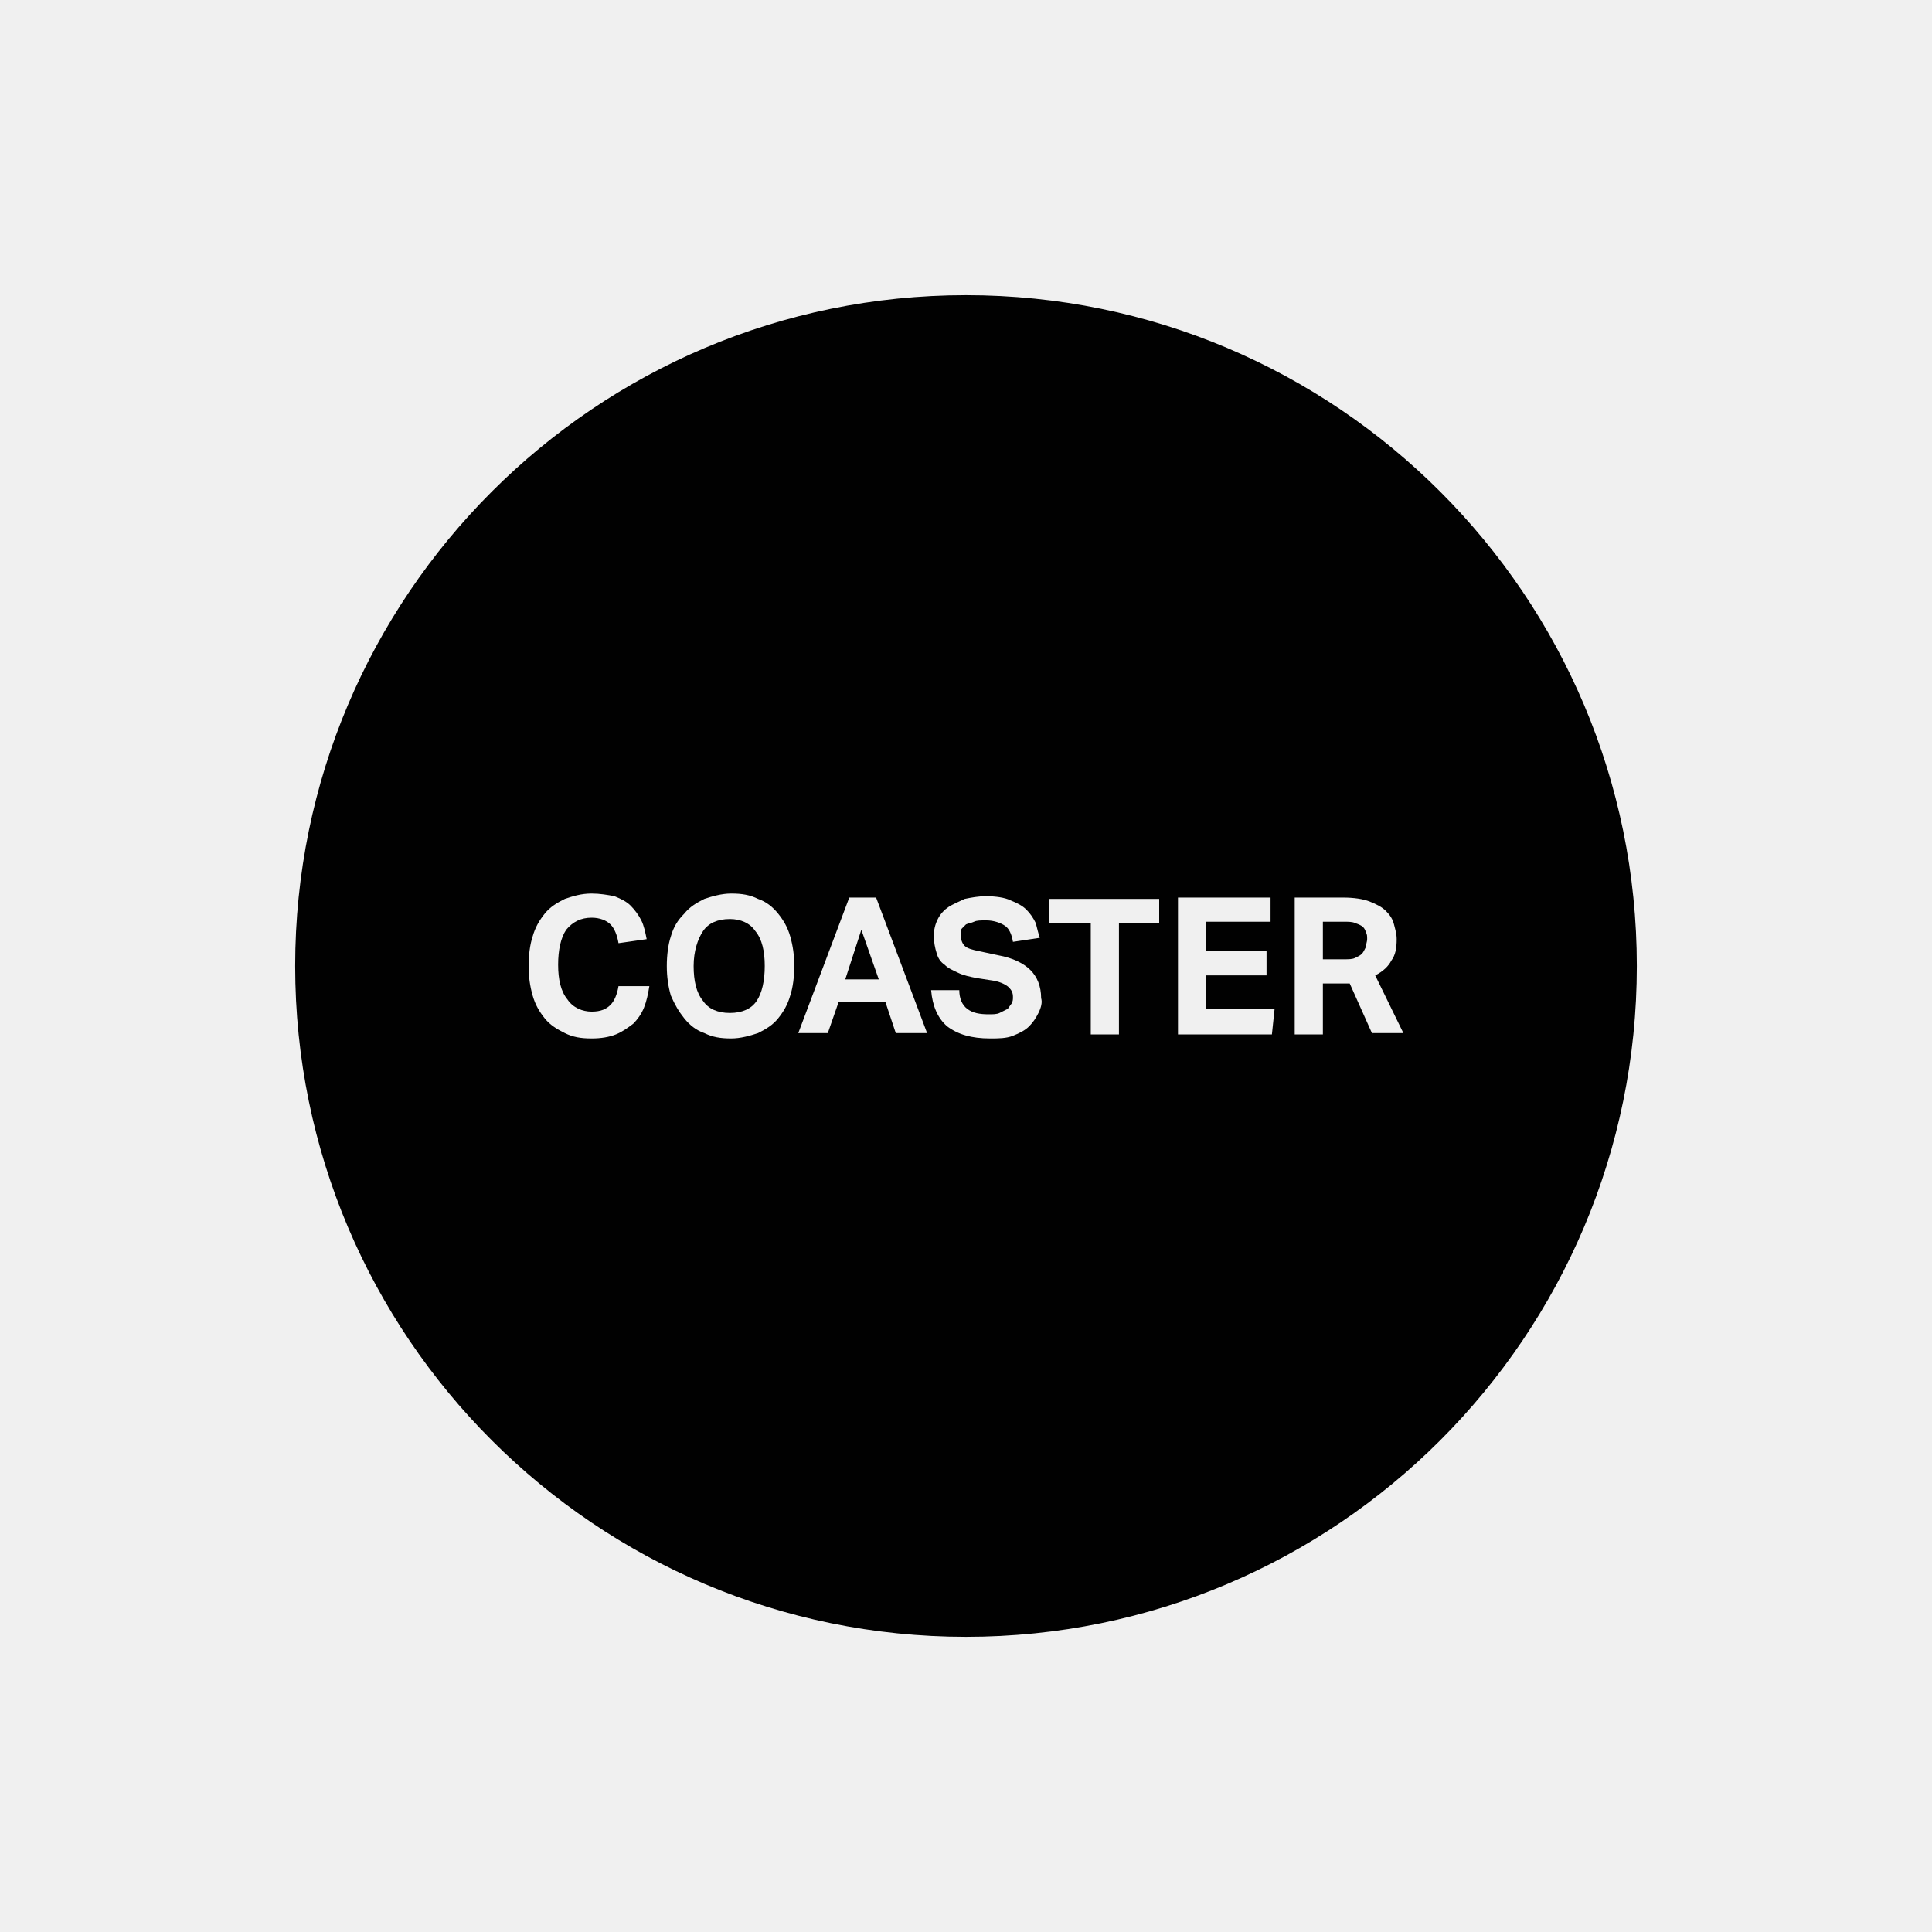
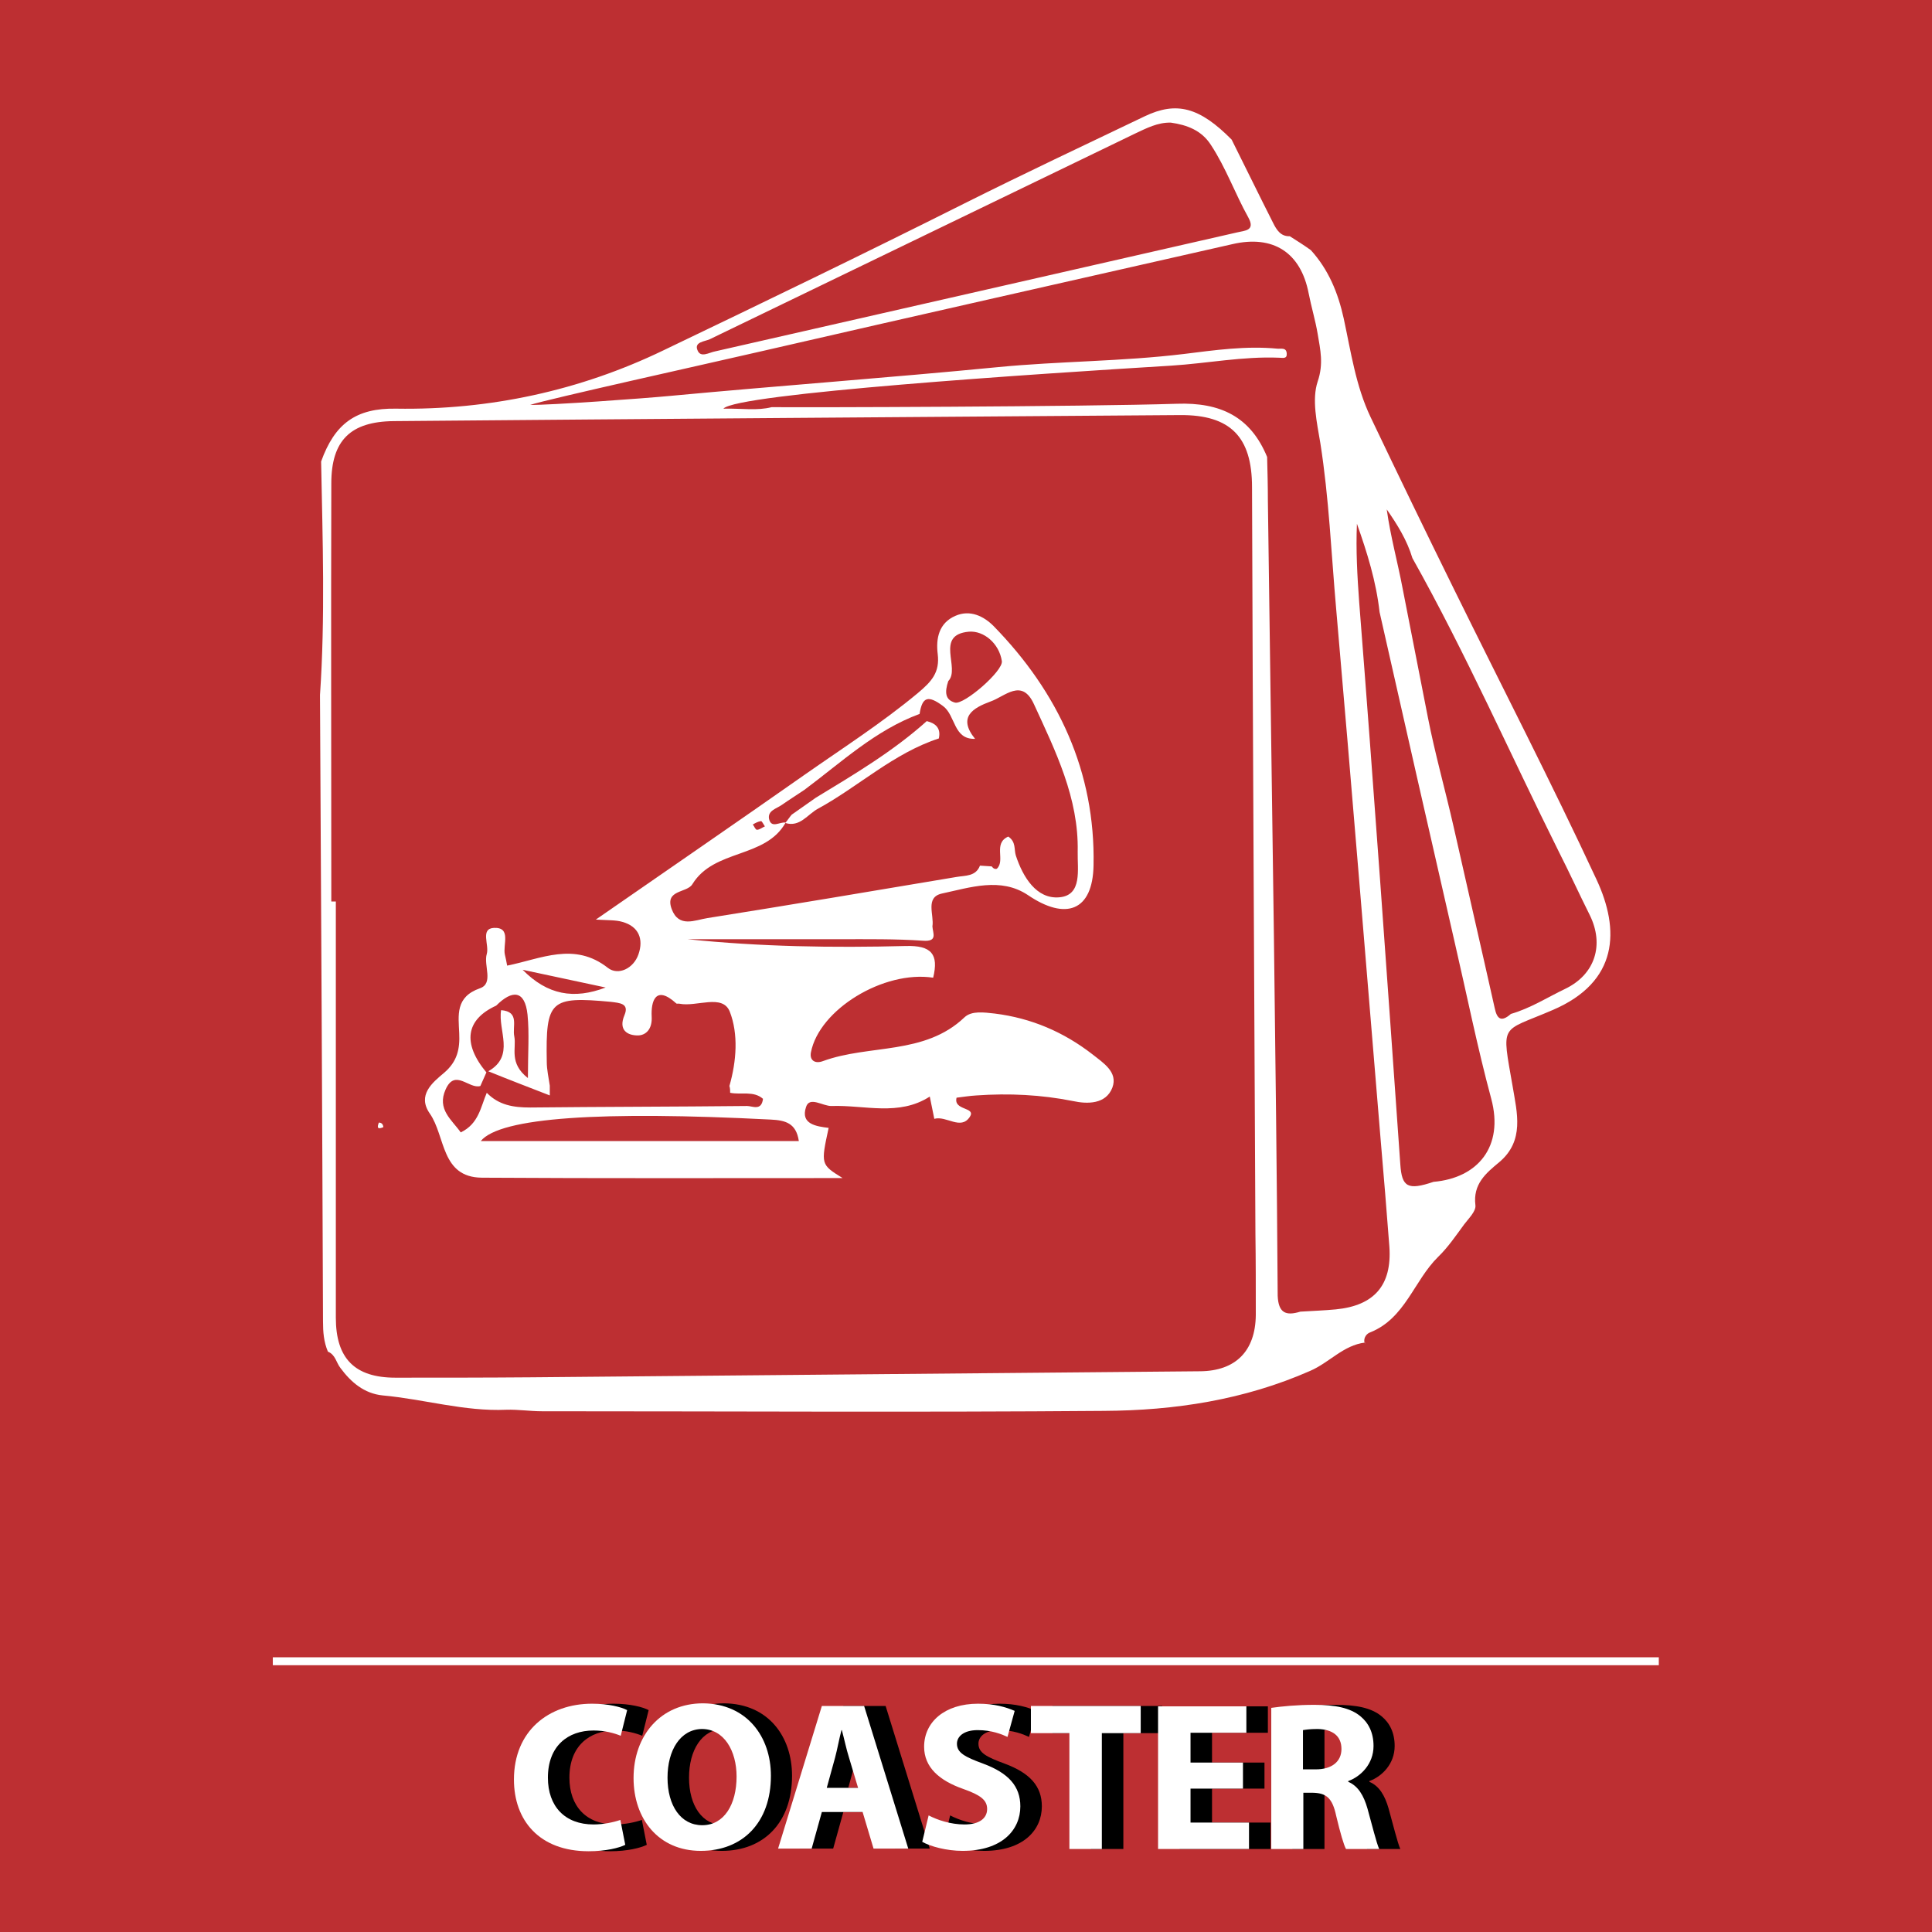
- <svg xmlns="http://www.w3.org/2000/svg" version="1.1" id="Layer_1" x="0px" y="0px" viewBox="0 0 144 144" style="enable-background:new 0 0 144 144;" xml:space="preserve">
+ <svg xmlns="http://www.w3.org/2000/svg" version="1.1" id="Layer_1" x="0px" y="0px" viewBox="-417 141 512 512" style="enable-background:new -417 141 512 512;" xml:space="preserve">
  <style type="text/css">
- 	.st0{fill:#010101;}
+ 	.st0{fill-rule:evenodd;clip-rule:evenodd;fill:#BD2F32;}
+ 	.st1{fill:#FFFFFF;}
</style>
-   <g id="XMLID_1_">
-     <path id="XMLID_2_" class="st0" d="M101.6,69.1c-0.1-0.1-0.3-0.2-0.6-0.3c-0.2-0.1-0.5-0.1-0.9-0.1h-1.5v2.8h1.6   c0.3,0,0.6,0,0.8-0.1c0.2-0.1,0.4-0.2,0.5-0.3c0.1-0.1,0.2-0.3,0.3-0.5c0-0.2,0.1-0.4,0.1-0.6c0-0.2,0-0.4-0.1-0.5   C101.8,69.4,101.7,69.2,101.6,69.1z" />
-     <path id="XMLID_6_" class="st0" d="M54.4,68.5c-0.9,0-1.6,0.3-2,0.9c-0.4,0.6-0.7,1.5-0.7,2.6c0,1.1,0.2,2,0.7,2.6   c0.4,0.6,1.1,0.9,2,0.9c0.9,0,1.6-0.3,2-0.9C56.8,74,57,73.1,57,72c0-1.1-0.2-2-0.7-2.6C55.9,68.8,55.2,68.5,54.4,68.5z" />
-     <polygon id="XMLID_7_" class="st0" points="63,73 65.5,73 64.2,69.3  " />
-     <path id="XMLID_10_" class="st0" d="M72,22c-27.6,0-50,22.4-50,50c0,27.6,22.4,50,50,50s50-22.4,50-50C122,44.4,99.6,22,72,22z    M48,75.1c-0.2,0.5-0.5,0.9-0.8,1.2c-0.4,0.3-0.8,0.6-1.3,0.8c-0.5,0.2-1.1,0.3-1.8,0.3c-0.8,0-1.4-0.1-2-0.4   c-0.6-0.3-1.1-0.6-1.5-1.1c-0.4-0.5-0.7-1-0.9-1.7c-0.2-0.7-0.3-1.4-0.3-2.2c0-0.8,0.1-1.6,0.3-2.2c0.2-0.7,0.5-1.2,0.9-1.7   c0.4-0.5,0.9-0.8,1.5-1.1c0.6-0.2,1.2-0.4,2-0.4c0.6,0,1.2,0.1,1.7,0.2c0.5,0.2,0.9,0.4,1.2,0.7c0.3,0.3,0.6,0.7,0.8,1.1   c0.2,0.4,0.3,0.9,0.4,1.4l-2.1,0.3c-0.1-0.6-0.3-1.1-0.6-1.4c-0.3-0.3-0.8-0.5-1.4-0.5c-0.8,0-1.4,0.3-1.9,0.9   c-0.4,0.6-0.6,1.5-0.6,2.6c0,1.1,0.2,2,0.7,2.6c0.4,0.6,1.1,0.9,1.8,0.9c0.7,0,1.1-0.2,1.4-0.5c0.3-0.3,0.5-0.8,0.6-1.4h2.3   C48.3,74.1,48.2,74.6,48,75.1z M58.9,74.2c-0.2,0.7-0.5,1.2-0.9,1.7c-0.4,0.5-0.9,0.8-1.5,1.1c-0.6,0.2-1.3,0.4-2,0.4   c-0.8,0-1.4-0.1-2-0.4c-0.6-0.2-1.1-0.6-1.5-1.1c-0.4-0.5-0.7-1-1-1.7c-0.2-0.7-0.3-1.4-0.3-2.2c0-0.8,0.1-1.6,0.3-2.2   c0.2-0.7,0.5-1.2,1-1.7c0.4-0.5,0.9-0.8,1.5-1.1c0.6-0.2,1.3-0.4,2-0.4c0.8,0,1.4,0.1,2,0.4c0.6,0.2,1.1,0.6,1.5,1.1   c0.4,0.5,0.7,1,0.9,1.7c0.2,0.7,0.3,1.4,0.3,2.2C59.2,72.8,59.1,73.6,58.9,74.2z M66.8,77.1L66,74.7h-3.5l-0.8,2.3h-2.2l3.8-10.1h2   l3.8,10.1H66.8z M77.4,75.5c-0.2,0.4-0.4,0.7-0.7,1c-0.3,0.3-0.7,0.5-1.2,0.7c-0.5,0.2-1.1,0.2-1.7,0.2c-1.4,0-2.4-0.3-3.2-0.9   c-0.7-0.6-1.1-1.5-1.2-2.7h2.1c0,0.6,0.2,1.1,0.6,1.4c0.4,0.3,0.9,0.4,1.6,0.4c0.3,0,0.6,0,0.8-0.1s0.4-0.2,0.6-0.3   c0.1-0.1,0.2-0.3,0.3-0.4c0.1-0.2,0.1-0.3,0.1-0.5c0-0.3-0.1-0.5-0.3-0.7c-0.2-0.2-0.6-0.4-1.1-0.5l-1.3-0.2   c-0.5-0.1-1-0.2-1.4-0.4c-0.4-0.2-0.7-0.3-1-0.6c-0.3-0.2-0.5-0.5-0.6-0.9c-0.1-0.3-0.2-0.8-0.2-1.2c0-0.5,0.1-0.9,0.3-1.3   s0.5-0.7,0.8-0.9c0.3-0.2,0.8-0.4,1.2-0.6c0.5-0.1,1-0.2,1.6-0.2c0.7,0,1.4,0.1,1.8,0.3c0.5,0.2,0.9,0.4,1.2,0.7   c0.3,0.3,0.5,0.6,0.7,1c0.1,0.4,0.2,0.8,0.3,1.1l-2,0.3c-0.1-0.6-0.3-1-0.6-1.2c-0.3-0.2-0.8-0.4-1.4-0.4c-0.4,0-0.7,0-0.9,0.1   c-0.2,0.1-0.4,0.1-0.6,0.2c-0.1,0.1-0.2,0.2-0.3,0.3c-0.1,0.1-0.1,0.3-0.1,0.4c0,0.4,0.1,0.7,0.3,0.9c0.2,0.2,0.6,0.3,1.1,0.4   l1.4,0.3c1.1,0.2,1.9,0.6,2.4,1.1c0.5,0.5,0.8,1.2,0.8,2.1C77.7,74.7,77.6,75.1,77.4,75.5z M86.5,68.8h-3.1v8.3h-2.1v-8.3h-3.1   v-1.8h8.2V68.8z M94.8,77.1h-7V66.9h6.9v1.8h-4.8v2.2h4.5v1.8h-4.5v2.5H95L94.8,77.1z M102.3,77.1l-1.7-3.8h-2v3.8h-2.1V66.9h3.6   c0.8,0,1.5,0.1,2,0.3c0.5,0.2,0.9,0.4,1.2,0.7c0.3,0.3,0.5,0.6,0.6,1c0.1,0.4,0.2,0.7,0.2,1.1c0,0.7-0.1,1.2-0.4,1.6   c-0.2,0.4-0.6,0.8-1.2,1.1l2.1,4.3H102.3z" />
+   <g id="XMLID_29_">
+     <rect id="XMLID_28_" x="-417" y="141" class="st0" width="512" height="512" />
+     <g id="XMLID_30_">
+       <rect id="XMLID_31_" x="-344.7" y="580.2" class="st1" width="367.3" height="2.1" />
+     </g>
+   </g>
+   <g id="XMLID_1008_">
+     <path id="XMLID_1029_" class="st1" d="M-331.9,263.3c3.6-10,9.2-14.2,19.9-14c24.8,0.4,48.7-4.8,70.7-15.4   c26.7-12.8,53.4-25.7,79.9-39c15.8-7.9,31.9-15.5,47.8-23.1c8.4-4,14.5-2.4,23,6.2c3.7,7.4,7.3,14.8,11,22.1c0.9,1.8,2,3.6,4.4,3.5   c1.9,1.2,3.8,2.4,5.6,3.7c4.7,5.2,7.2,11.3,8.7,18.1c1.9,8.8,3.2,17.9,7.1,26.1c7.3,15.3,14.7,30.6,22.2,45.8   c12.6,25.6,25.7,51,37.7,76.8c6.2,13.3,5.9,27.1-11.7,34.6c-13.9,6-13.5,3.1-10.5,20.4c1.1,6.7,3.2,14.2-3.6,19.9   c-3.5,2.9-7,5.8-6.3,11.4c0.2,1.6-1.8,3.5-3,5.1c-2.2,3-4.3,6.1-6.9,8.6c-6.4,6.3-8.7,16.3-18,20c-0.9,0.3-1.8,1.4-1.5,2.7l0.3,0.3   c0,0-0.2-0.3-0.2-0.3c-5.7,0.7-9.4,5.3-14.5,7.5c-17.5,7.7-35.9,10.5-54.7,10.6c-49.6,0.4-99.3,0.1-148.9,0.1   c-3.1,0-6.3-0.5-9.4-0.4c-11.1,0.5-21.8-2.8-32.8-3.8c-4.9-0.5-8.4-3.5-11.2-7.3c-1.1-1.4-1.3-3.5-3.3-4.3c-1.1-2.6-1.3-5.2-1.3-8   c-0.2-55.3-0.5-110.6-0.8-166C-330.8,304.7-331.5,284-331.9,263.3z M-37.1,454.2c11.7-1,18.7-9.3,15.3-22   c-3.7-13.7-6.5-27.7-9.7-41.5c-6.7-29.2-13.3-58.3-19.9-87.5c-0.9-8.1-3.3-15.8-6-23.4c-0.3,7,0.1,13.9,0.6,20.8   c3.9,49.7,7.4,99.3,10.9,149C-45.5,455.6-43.9,456.5-37.1,454.2z M-16.6,409.7c5.2-1.5,9.7-4.4,14.5-6.7   c7.8-3.8,10.3-11.6,6.4-19.5c-2.8-5.6-5.4-11.3-8.2-16.8c-12.9-25.9-24.6-52.5-38.8-77.8c-1.4-4.7-4-8.9-6.8-12.9   c1,7.2,2.9,14,4.2,20.9c2.2,11.4,4.5,22.8,6.7,34.2c1.9,9.7,4.6,19.2,6.8,28.9c3.6,16,7.3,32,10.9,48.1   C-20.3,411-19.2,412-16.6,409.7z M-72.4,488.6c3.1-0.2,6.3-0.3,9.4-0.6c10.2-1,14.9-6.4,14.2-16.6c-0.7-9.4-1.5-18.8-2.3-28.2   c-3.9-46.9-7.7-93.9-11.8-140.8c-1.3-14.7-1.9-29.4-4.2-44c-0.9-5.4-2.3-11.5-0.7-16.3c1.6-4.7,0.7-8.4,0-12.6   c-0.6-3.6-1.7-7.2-2.4-10.8c-2.1-10.8-9.4-15.5-20.2-13c-41.8,9.5-83.6,18.9-125.3,28.5c-15.2,3.5-55.8,12.5-60.8,14.1   c5.1,0.1,30-1.7,37.3-2.4c28.9-2.7,57.8-4.8,86.6-7.6c16.4-1.6,33-1.5,49.4-3.5c8.1-1,16.4-2.2,24.7-1.4c1,0.1,2.4-0.4,2.5,1.3   c0.1,1.5-1.1,1.1-2,1.1c-9.6-0.4-19.1,1.5-28.6,2.1c-36.1,2.2-115.1,7.4-118.7,11.4c5-0.1,8.9,0.6,12.8-0.4   c8.5,0.1,82.3-0.1,107.4-0.9c11.5-0.4,19.5,3.4,23.9,14.1c0.1,3.8,0.2,7.7,0.2,11.5c0.5,38.5,1.1,77.1,1.6,115.6   c0.4,31.7,0.8,63.5,1,95.2C-78.2,488.9-76.3,489.8-72.4,488.6z M-329.2,379.9c0.4,0,0.8,0,1.2,0c0,36.8,0,73.5,0,110.3   c0,10.8,5,15.9,15.8,15.9c12,0,24,0,36-0.1c59.1-0.5,118.2-1.1,177.3-1.6c9.3-0.1,14.6-5.3,14.7-14.9c0-7.2,0-14.4-0.1-21.6   C-84.6,402-85,336-85.2,270.1c0-13.3-5.7-19.2-19.1-19.1c-69.4,0.5-138.9,1-208.3,1.6c-11.5,0.1-16.6,5.1-16.6,16.5   C-329.3,306-329.2,343-329.2,379.9z M-106.7,173.5c-3.5-0.1-6.5,1.5-9.5,2.9c-37.6,18.2-75.1,36.3-112.7,54.5   c-1.3,0.6-4.1,0.7-3.3,2.8c0.8,2.3,3.1,0.7,4.8,0.4c25.9-5.9,51.8-11.8,77.7-17.7c20.2-4.6,40.3-9.2,60.5-13.8c2-0.5,5-0.4,3-4   c-3.5-6.3-5.9-13.1-9.9-19.2C-98.6,175.5-102.5,174.1-106.7,173.5z" />
+     <path id="XMLID_1011_" class="st1" d="M-197.4,439.9c-2.1,9.7-2.1,9.7,3.7,13.3c-32.7,0-64.1,0.1-95.6-0.1   c-10.9-0.1-9.6-11-13.8-17c-3.4-4.9,0.7-8.2,3.8-10.8c3.5-3,4.2-6.3,4-10.5c-0.2-4.7-1.1-9.6,5.5-11.9c3.7-1.3,0.9-6.1,1.8-9.1   c0.7-2.4-1.8-6.7,1.9-6.9c4.7-0.2,2.3,4.5,2.9,7.1c0.2,0.9,0.4,1.7,0.6,2.9c9-1.8,17.8-6.4,26.7,0.6c2.7,2.1,6.8,0.2,8.1-3.6   c1.4-4,0.1-7.4-4.3-8.6c-1.7-0.5-3.6-0.4-7-0.6c19.2-13.3,37.4-25.8,55.5-38.5c10-7,20.3-13.6,29.8-21.5c3.7-3.1,5.9-5.5,5.3-10.4   c-0.5-4.1,0.3-8.2,4.7-10.1c3.9-1.7,7.5,0.1,10.1,2.7c17.2,17.6,27,38.7,26.5,63.4c-0.2,12.2-7.4,14.7-17.4,7.9   c-7.2-4.8-15.3-2-22.8-0.4c-4.5,1-2,5.7-2.5,8.7c0.1,1.8,1.5,4.1-2.5,3.8c-7.3-0.5-14.7-0.4-22-0.4c-13.5,0-27,0-40.4,0   c19.3,2,38.5,2.3,57.8,1.8c6.9-0.2,8.8,2.2,7.3,8.4c-13.1-2-30.2,8.4-32.4,19.8c-0.4,2.1,1.1,3.1,3.2,2.3   c12.3-4.5,26.9-1.5,37.5-11.6c1.9-1.8,5.2-1.3,8-1c9.7,1.2,18.3,4.9,25.9,10.8c2.9,2.3,6.8,4.7,5.3,8.8c-1.7,4.5-6.7,4.4-10.4,3.6   c-8.5-1.7-17-2.1-25.6-1.5c-1.8,0.1-3.6,0.4-5.3,0.6c-0.9,3.5,5.3,2.4,3.5,5.1c-2.4,3.6-6.2-0.4-9.4,0.5c-0.4-2-0.8-3.9-1.2-5.9   c-8.2,5.3-17.3,2.2-26,2.5c-2.3,0.1-5.9-2.7-6.8,0.3C-204.9,438.9-200.7,439.5-197.4,439.9z M-209.8,354.3c-1.4,1-3.8,1.5-3.4,3.7   c0.6,2.7,2.9,0.7,4.4,1c-5.4,9.6-18.9,6.9-24.7,16.3c-1.4,2.4-7.4,1.4-5.5,6.6c1.9,5.1,6.2,2.9,9.5,2.4c22-3.5,44-7.2,66-10.9   c2.3-0.4,5.1-0.1,6.2-3c1,0.1,2.1,0.1,3.1,0.2c0.2,0.2,0.4,0.5,0.7,0.6c0.2,0.1,0.6,0.1,0.7,0c2.3-2.2-1.1-6.7,3-8.5   c2.1,1.4,1.5,3.4,2,5c1.9,5.8,5.5,11.6,11.5,11.1c6.2-0.5,4.8-7.4,4.9-12.1c0.3-14.2-5.9-26.7-11.6-39.1c-3.2-7-7.7-2-11.5-0.7   c-4.6,1.7-8.8,4.1-4.1,9.9c-5.8,0.2-5.1-6.2-8.5-8.7c-3.9-2.9-5.5-2.5-6.2,2.1c-11.7,4.3-20.7,12.8-30.5,20.1   C-205.7,351.6-207.8,352.9-209.8,354.3z M-285.5,407.5c-8.1,3.7-9,10-2.6,17.7c-0.5,1.2-1.1,2.4-1.6,3.6c-3,0.9-6.7-4.7-9.2,0.9   c-2.4,5.3,1.7,8.1,4,11.4c4.8-2.3,5.3-6.8,6.9-10.5c3.2,3.3,7.1,3.9,11.5,3.9c19.2-0.2,38.3-0.2,57.5-0.4c1.4,0,3.8,1.4,4.2-1.9   c-2.5-2.2-5.8-1-8.7-1.6c0-0.6,0-1.2-0.2-1.8c1.9-6.6,2.4-13.8,0.1-19.7c-1.9-4.8-8.8-1.2-13.3-2.1c-0.3-0.1-0.7,0.1-0.9-0.1   c-5.5-5-6.7-0.5-6.5,3.5c0.2,3.4-1.6,5-3.7,5c-2.7,0-5.2-1.4-3.5-5.4c1.3-3.1-1.3-3.2-3.6-3.5c-16.1-1.5-17.3-0.4-17,15.9   c0,2.1,0.5,4.2,0.8,6.3c0,0.9,0,1.7,0,2.6c-5.4-2.1-10.9-4.2-16.3-6.4c7.2-4.1,2.5-10.8,3.4-16.2c5,0.4,2.9,4.3,3.5,7   c0.6,3.1-1.5,7,3.6,11c0-6.7,0.4-11.8-0.1-16.8C-277.9,403.3-281.3,403.3-285.5,407.5z M-205.3,443.4c-0.7-4.8-3.6-5.5-7.4-5.7   c-44.9-2.3-71.8-0.6-76.9,5.7C-261.2,443.4-233.3,443.4-205.3,443.4z M-165.7,321.5c-1,3-0.8,5,1.8,5.7c2.4,0.6,12.8-8.4,12.4-11   c-0.7-4.7-4.8-8.1-8.7-7.8C-169.4,309.2-162.4,318.1-165.7,321.5z M-278.5,398c6.6,6.7,13.6,7.9,22,4.7   C-264.4,401-271.4,399.5-278.5,398z M-214.3,360c-0.4-0.6-0.8-1.4-1-1.4c-0.8,0.1-1.5,0.5-2.2,0.9c0.4,0.5,0.7,1.4,1.1,1.4   C-215.7,360.9-215,360.3-214.3,360z" />
+     <path id="XMLID_525_" class="st1" d="M-208.9,359.1c0.6-0.7,1.1-1.5,1.7-2.2c2.1-1.5,4.3-3,6.4-4.5c10.2-6.2,20.5-12.3,29.4-20.3   c2.4,0.6,3.8,1.9,3.2,4.6c-12,3.9-21.2,12.7-32,18.6C-203,356.8-205,360.3-208.9,359.1z" />
+     <path id="XMLID_524_" class="st1" d="M-315.4,439.7c-1.6,0.7-1.7,0.1-1.2-1.2C-315.9,438.5-315.5,438.9-315.4,439.7z" />
+   </g>
+   <g>
+     <path d="M-245.6,629.9c-1.6,0.8-5.1,1.7-9.7,1.7c-13.1,0-19.8-8.2-19.8-19c0-12.9,9.2-20.1,20.7-20.1c4.4,0,7.8,0.9,9.3,1.7   l-1.7,6.8c-1.7-0.7-4.2-1.4-7.2-1.4c-6.8,0-12.1,4.1-12.1,12.5c0,7.6,4.5,12.4,12.1,12.4c2.6,0,5.4-0.6,7.1-1.2L-245.6,629.9z" />
+     <path d="M-207.1,611.6c0,12.4-7.5,19.9-18.6,19.9c-11.2,0-17.8-8.5-17.8-19.3c0-11.3,7.2-19.8,18.4-19.8   C-213.4,592.5-207.1,601.2-207.1,611.6z M-234.4,612.1c0,7.4,3.5,12.6,9.2,12.6c5.8,0,9.1-5.5,9.1-12.9c0-6.8-3.3-12.6-9.2-12.6   C-231,599.3-234.4,604.8-234.4,612.1z" />
+     <path d="M-193.5,621.2l-2.7,9.7h-8.9l11.6-37.8h11.2l11.7,37.8h-9.2l-2.9-9.7H-193.5z M-183.9,614.8l-2.4-8   c-0.7-2.2-1.3-5.1-1.9-7.3h-0.1c-0.6,2.2-1.1,5.1-1.7,7.3l-2.2,8H-183.9z" />
+     <path d="M-165.2,622.1c2.3,1.2,5.8,2.4,9.5,2.4c3.9,0,6-1.6,6-4.1c0-2.4-1.8-3.7-6.3-5.3c-6.3-2.2-10.4-5.7-10.4-11.2   c0-6.5,5.4-11.4,14.3-11.4c4.3,0,7.4,0.9,9.7,1.9l-1.9,6.9c-1.5-0.7-4.2-1.8-7.9-1.8s-5.5,1.7-5.5,3.6c0,2.4,2.1,3.5,7,5.3   c6.7,2.5,9.8,6,9.8,11.3c0,6.3-4.9,11.8-15.3,11.8c-4.3,0-8.6-1.2-10.7-2.4L-165.2,622.1z" />
+     <path d="M-127.9,600.3h-10.2v-7.2h29.1v7.2h-10.3V631h-8.6V600.3z" />
+     <path d="M-81.9,615h-13.9v9h15.5v7h-24.1v-37.8h23.4v7h-14.8v7.9h13.9V615z" />
+     <path d="M-74.5,593.6c2.8-0.4,6.8-0.8,11.4-0.8c5.6,0,9.5,0.8,12.2,3c2.2,1.8,3.5,4.4,3.5,7.9c0,4.8-3.4,8.1-6.7,9.3v0.2   c2.6,1.1,4.1,3.6,5.1,7.1c1.2,4.3,2.4,9.2,3.1,10.7h-8.8c-0.6-1.1-1.5-4.2-2.6-8.8c-1-4.7-2.6-6-6.1-6.1H-66V631h-8.5V593.6z    M-66,609.9h3.4c4.3,0,6.8-2.1,6.8-5.4c0-3.5-2.4-5.2-6.3-5.3c-2.1,0-3.3,0.2-3.9,0.3V609.9z" />
+   </g>
+   <g>
+     <path class="st1" d="M-251.3,629.9c-1.6,0.8-5.1,1.7-9.7,1.7c-13.1,0-19.8-8.2-19.8-19c0-12.9,9.2-20.1,20.7-20.1   c4.4,0,7.8,0.9,9.3,1.7l-1.7,6.8c-1.7-0.7-4.2-1.4-7.2-1.4c-6.8,0-12.1,4.1-12.1,12.5c0,7.6,4.5,12.4,12.1,12.4   c2.6,0,5.4-0.6,7.1-1.2L-251.3,629.9z" />
+     <path class="st1" d="M-212.7,611.6c0,12.4-7.5,19.9-18.6,19.9c-11.2,0-17.8-8.5-17.8-19.3c0-11.3,7.2-19.8,18.4-19.8   C-219.1,592.5-212.7,601.2-212.7,611.6z M-240.1,612.1c0,7.4,3.5,12.6,9.2,12.6c5.8,0,9.1-5.5,9.1-12.9c0-6.8-3.3-12.6-9.2-12.6   C-236.7,599.3-240.1,604.8-240.1,612.1z" />
+     <path class="st1" d="M-199.2,621.2l-2.7,9.7h-8.9l11.6-37.8h11.2l11.7,37.8h-9.2l-2.9-9.7H-199.2z M-189.6,614.8l-2.4-8   c-0.7-2.2-1.3-5.1-1.9-7.3h-0.1c-0.6,2.2-1.1,5.1-1.7,7.3l-2.2,8H-189.6z" />
+     <path class="st1" d="M-170.9,622.1c2.3,1.2,5.8,2.4,9.5,2.4c3.9,0,6-1.6,6-4.1c0-2.4-1.8-3.7-6.3-5.3c-6.3-2.2-10.4-5.7-10.4-11.2   c0-6.5,5.4-11.4,14.3-11.4c4.3,0,7.4,0.9,9.7,1.9l-1.9,6.9c-1.5-0.7-4.2-1.8-7.9-1.8s-5.5,1.7-5.5,3.6c0,2.4,2.1,3.5,7,5.3   c6.7,2.5,9.8,6,9.8,11.3c0,6.3-4.9,11.8-15.3,11.8c-4.3,0-8.6-1.2-10.7-2.4L-170.9,622.1z" />
+     <path class="st1" d="M-133.6,600.3h-10.2v-7.2h29.1v7.2H-125V631h-8.6V600.3z" />
+     <path class="st1" d="M-87.6,615h-13.9v9H-86v7h-24.1v-37.8h23.4v7h-14.8v7.9h13.9V615z" />
+     <path class="st1" d="M-80.1,593.6c2.8-0.4,6.8-0.8,11.4-0.8c5.6,0,9.5,0.8,12.2,3c2.2,1.8,3.5,4.4,3.5,7.9c0,4.8-3.4,8.1-6.7,9.3   v0.2c2.6,1.1,4.1,3.6,5.1,7.1c1.2,4.3,2.4,9.2,3.1,10.7h-8.8c-0.6-1.1-1.5-4.2-2.6-8.8c-1-4.7-2.6-6-6.1-6.1h-2.6V631h-8.5V593.6z    M-71.7,609.9h3.4c4.3,0,6.8-2.1,6.8-5.4c0-3.5-2.4-5.2-6.3-5.3c-2.1,0-3.3,0.2-3.9,0.3V609.9z" />
  </g>
</svg>
